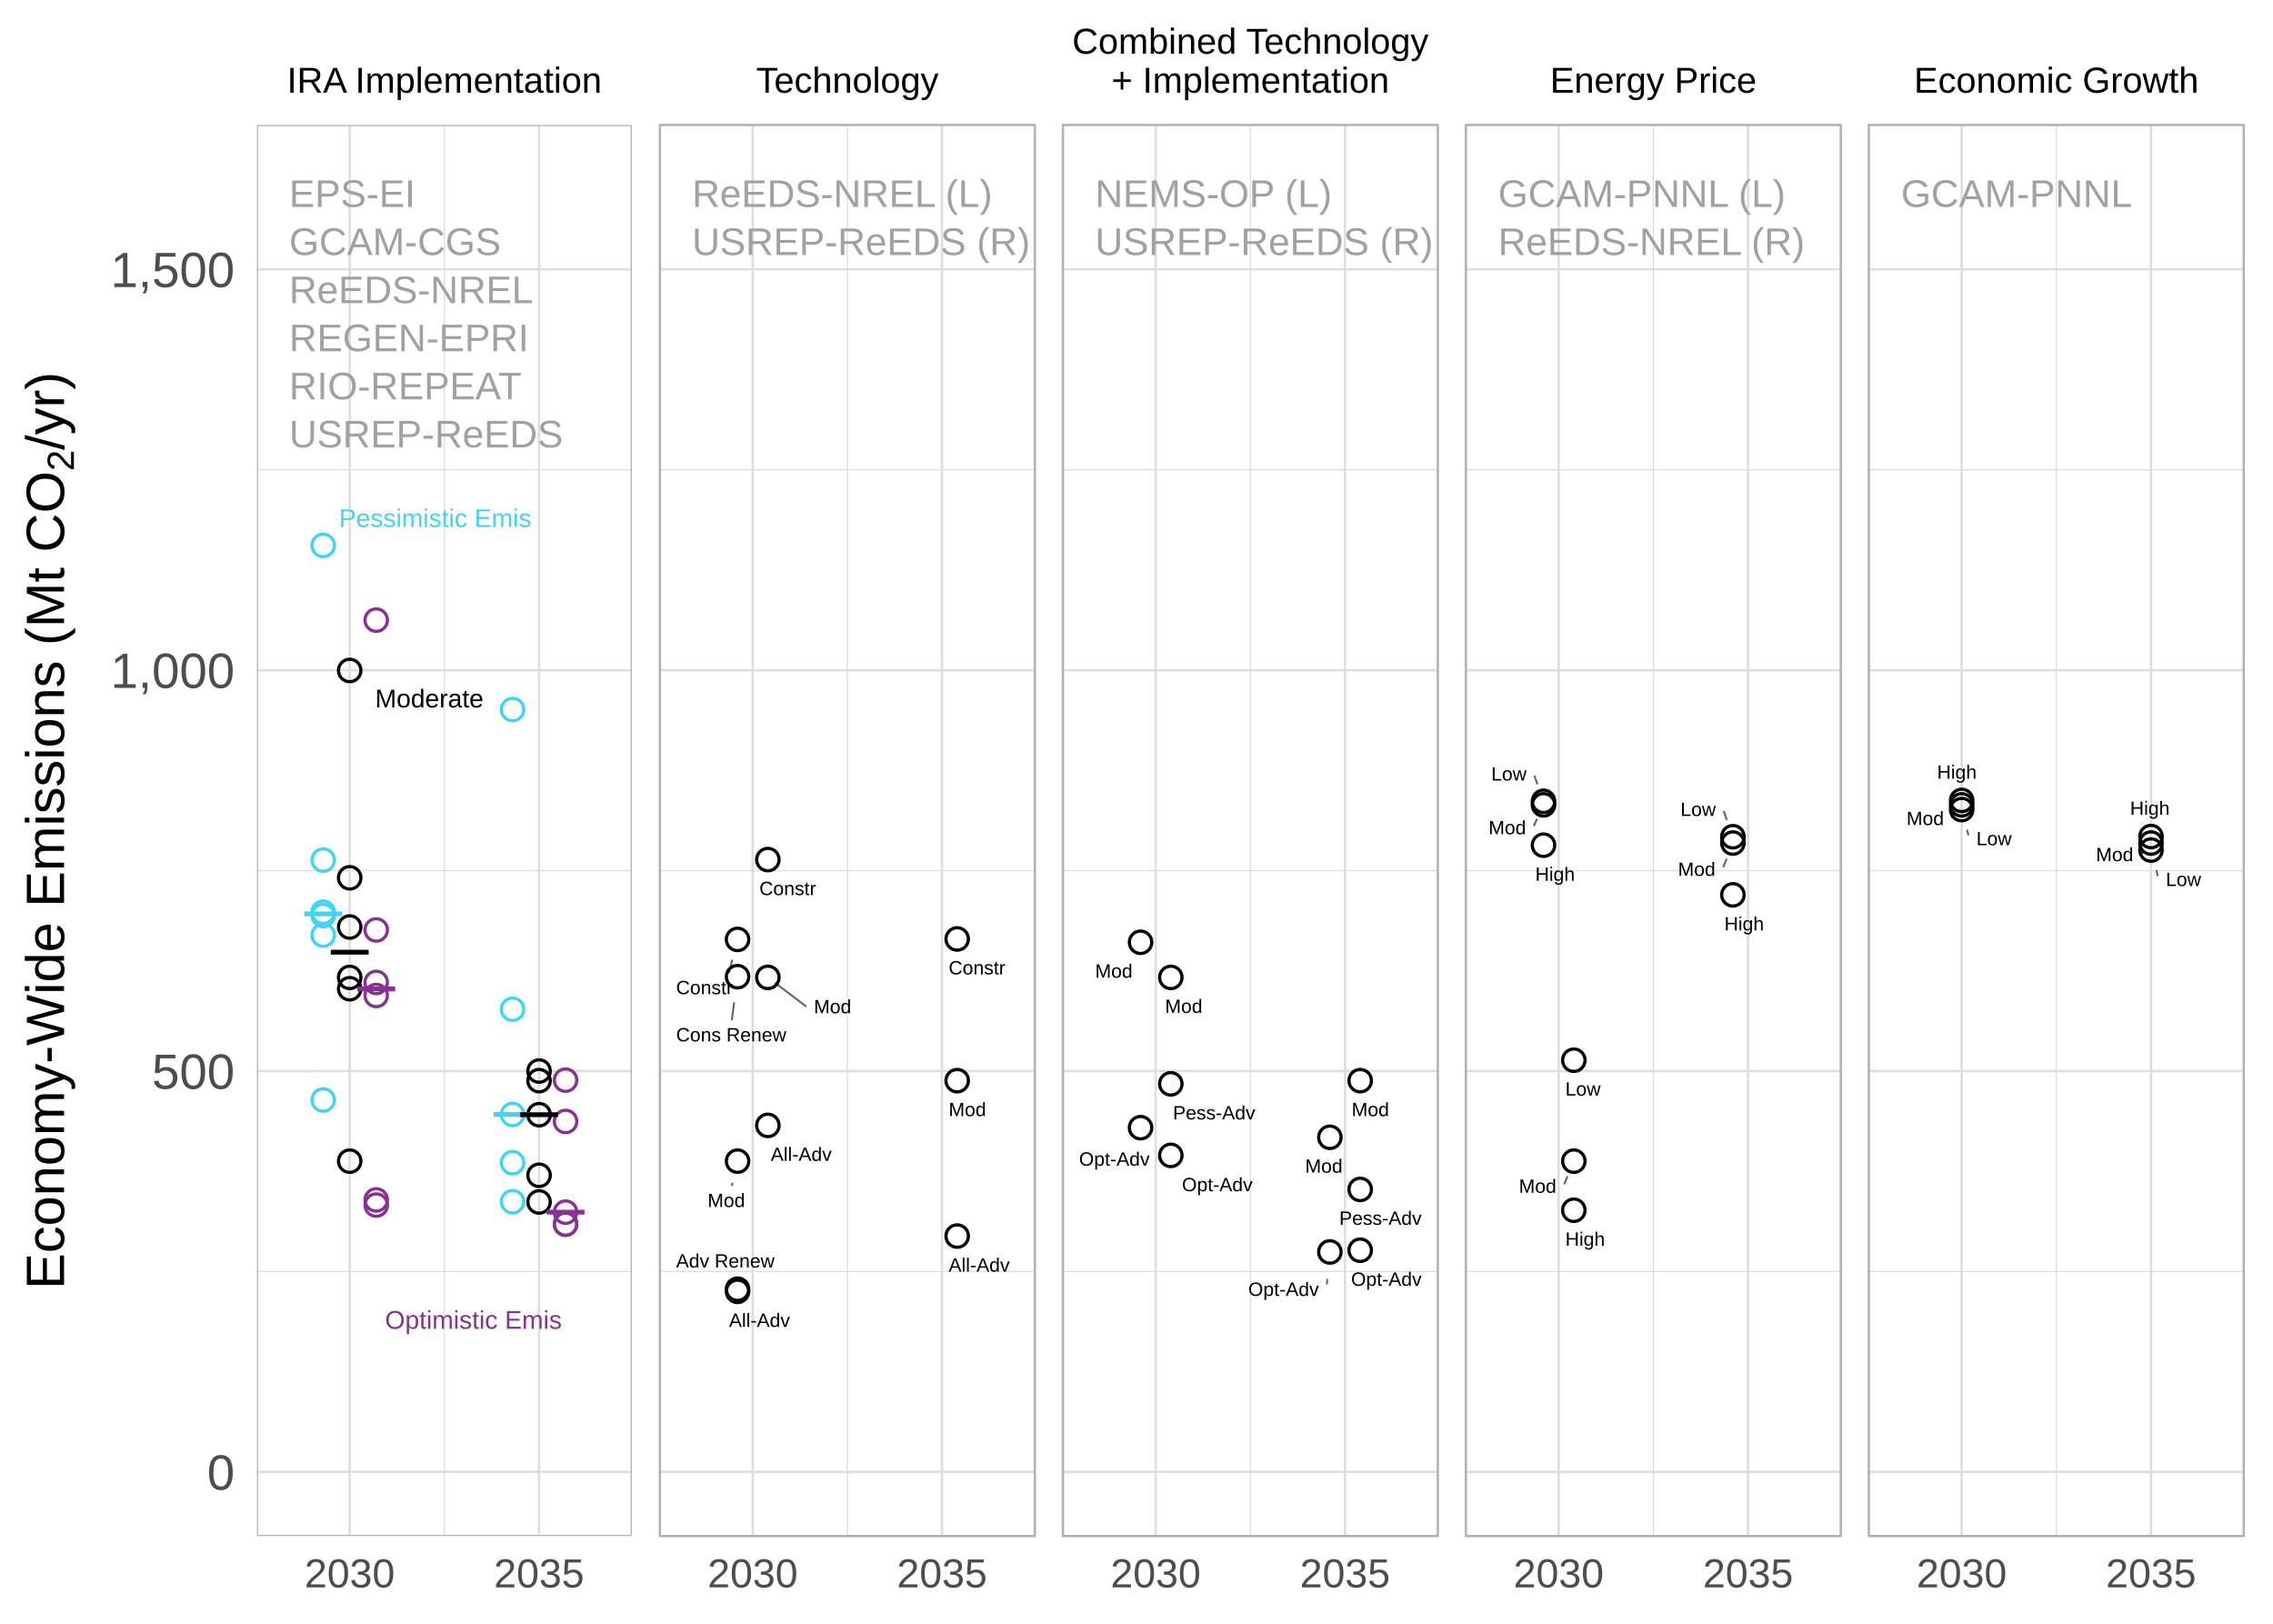
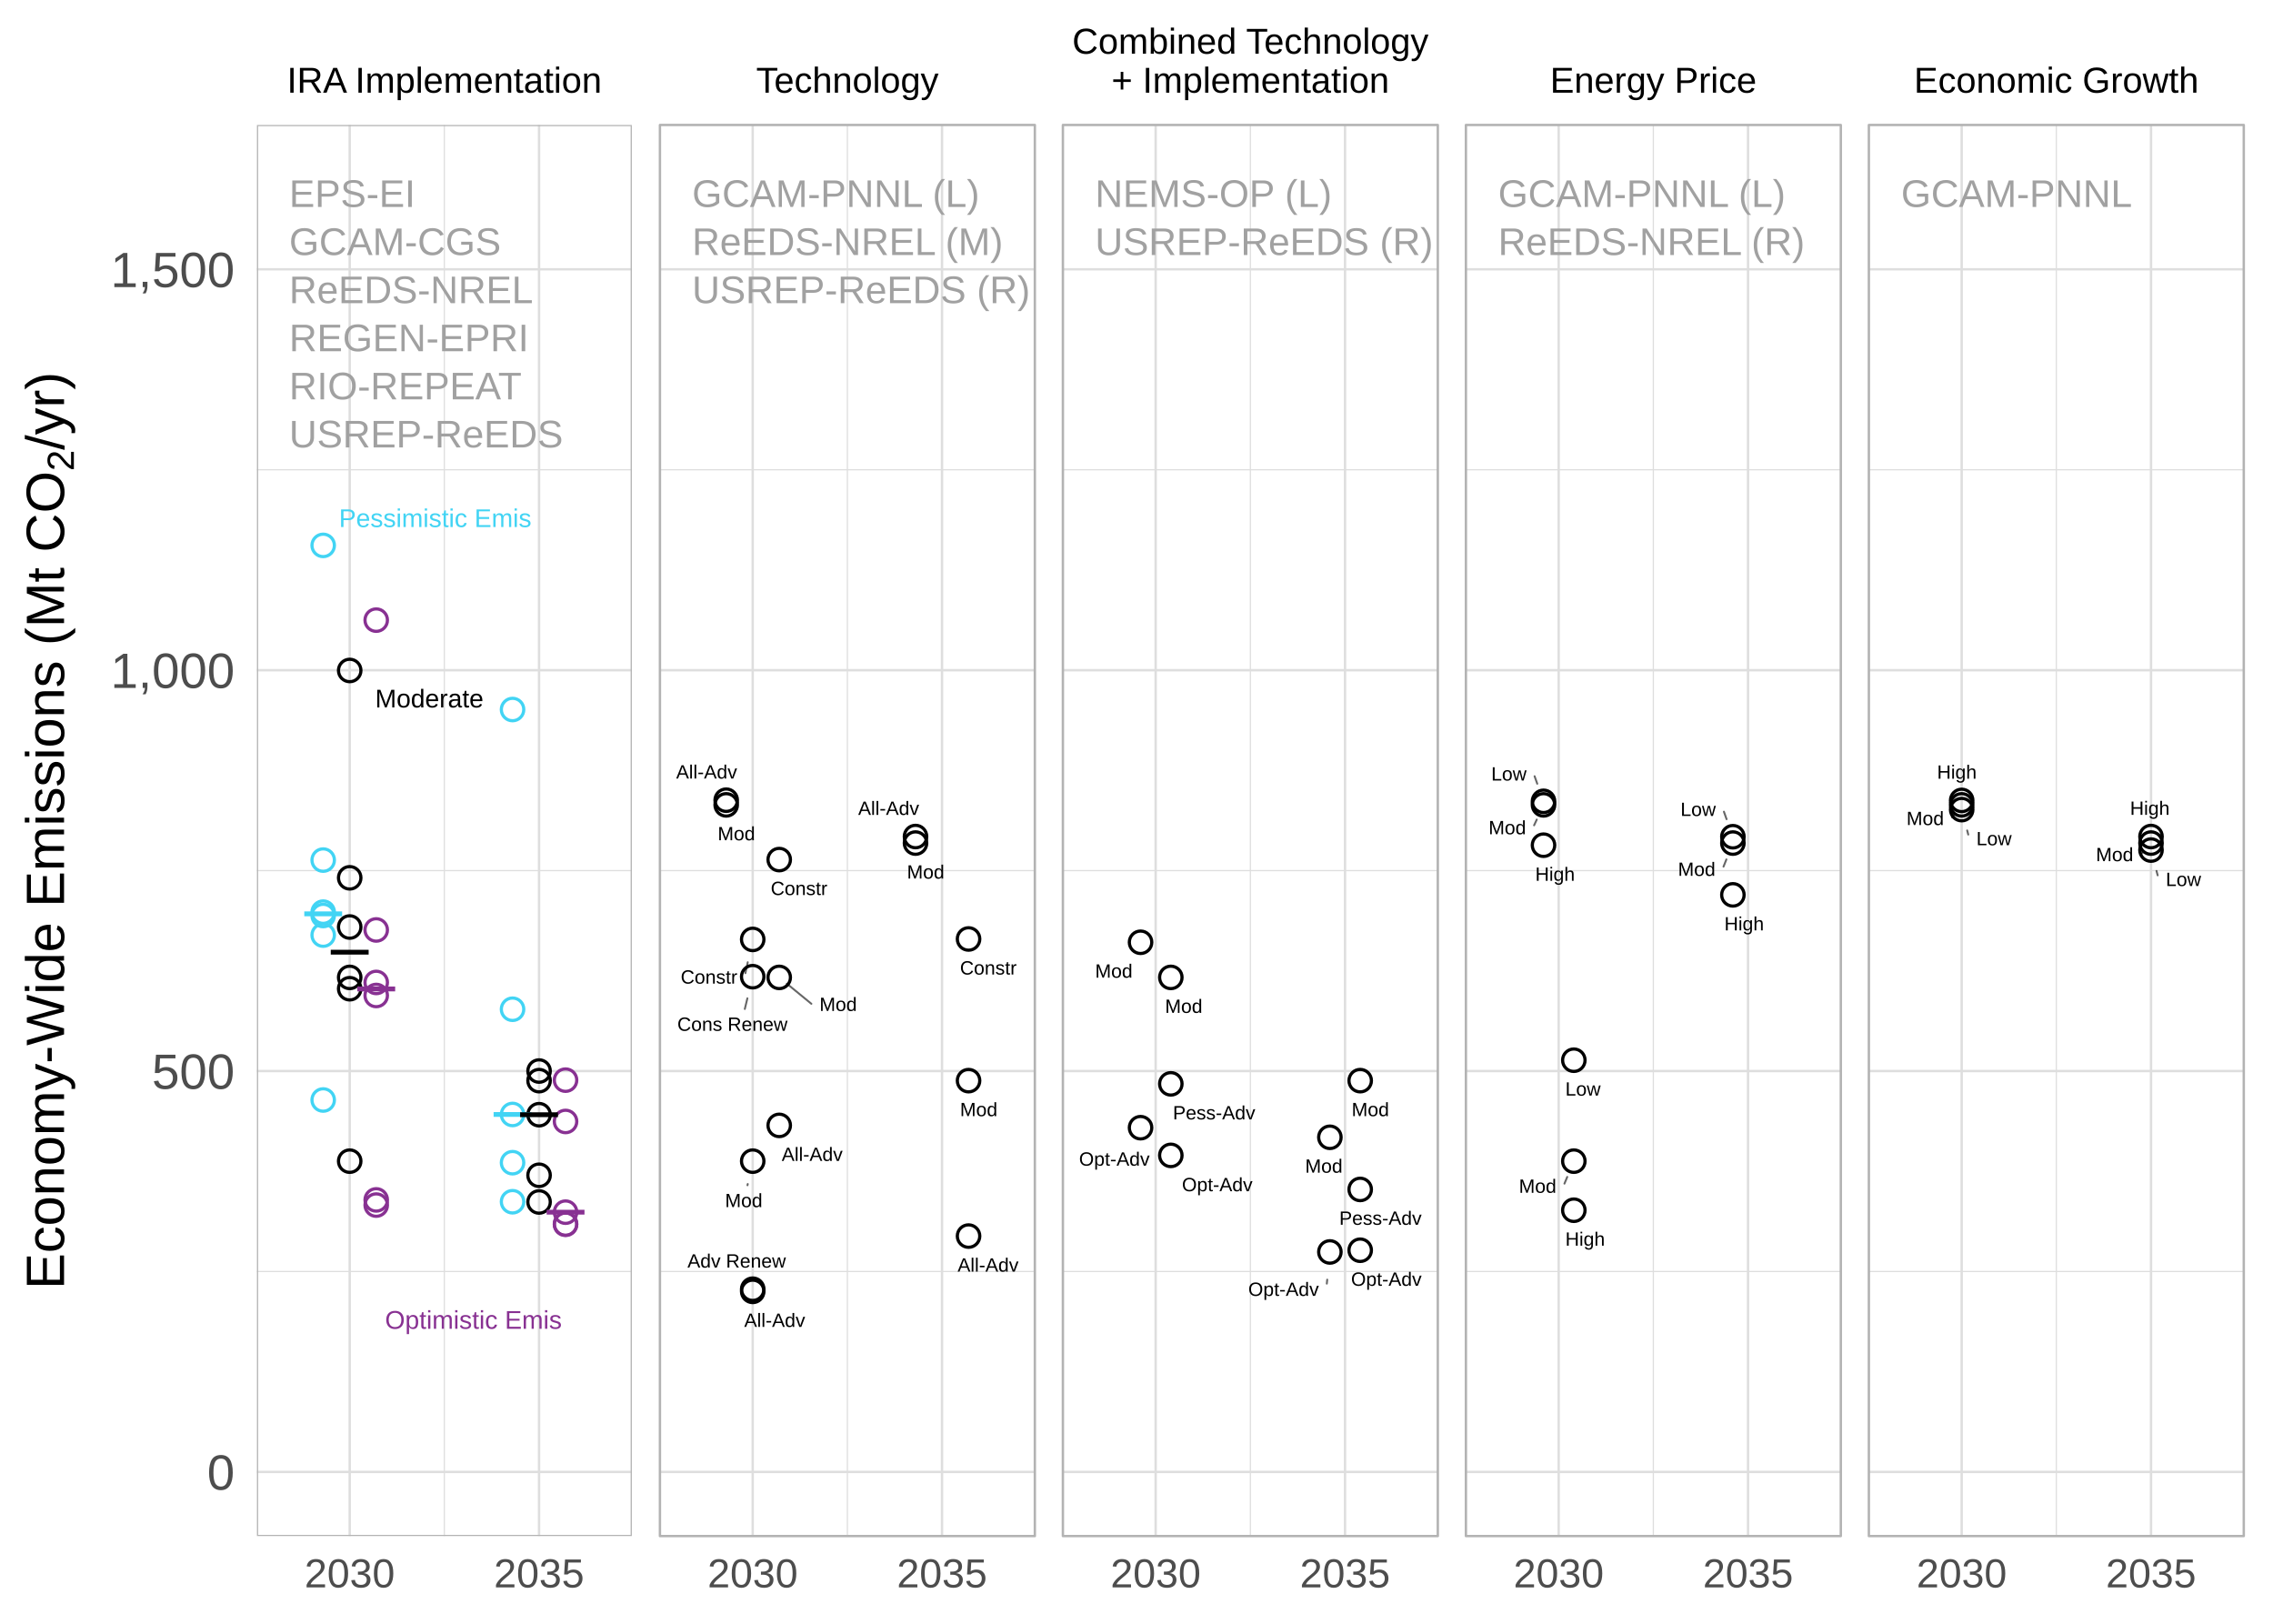
<svg xmlns="http://www.w3.org/2000/svg" class="svglite" width="504.00pt" height="360.00pt" viewBox="0 0 504.00 360.00">
  <defs>
    <style type="text/css">
    .svglite line, .svglite polyline, .svglite polygon, .svglite path, .svglite rect, .svglite circle {
      fill: none;
      stroke: #000000;
      stroke-linecap: round;
      stroke-linejoin: round;
      stroke-miterlimit: 10.00;
    }
    .svglite text {
      white-space: pre;
    }
  </style>
  </defs>
  <rect width="100%" height="100%" style="stroke: none; fill: #FFFFFF;" />
  <defs>
    <clipPath id="cpMC4wMHw1MDQuMDB8MC4wMHwzNjAuMDA=">
      <rect x="0.00" y="0.00" width="504.00" height="360.00" />
    </clipPath>
  </defs>
  <g clip-path="url(#cpMC4wMHw1MDQuMDB8MC4wMHwzNjAuMDA=)">
    <rect x="0" y="0.00" width="504.00" height="360.00" style="stroke-width: 1.07; stroke: #FFFFFF; fill: #FFFFFF;" />
  </g>
  <defs>
    <clipPath id="cpNS40OHwxNDEuMTB8NS40OHwzNTQuNTI=">
      <rect x="5.48" y="5.48" width="135.62" height="349.04" />
    </clipPath>
  </defs>
  <g clip-path="url(#cpNS40OHwxNDEuMTB8NS40OHwzNTQuNTI=)">
    <rect x="5.48" y="5.48" width="135.62" height="349.04" style="stroke-width: 1.07; stroke: #FFFFFF; fill: #FFFFFF;" />
  </g>
  <g clip-path="url(#cpMC4wMHw1MDQuMDB8MC4wMHwzNjAuMDA=)">
</g>
  <defs>
    <clipPath id="cpNTYuOTd8MTQwLjEwfDI3LjcxfDM0MC41Ng==">
      <rect x="56.97" y="27.71" width="83.13" height="312.85" />
    </clipPath>
  </defs>
  <g clip-path="url(#cpNTYuOTd8MTQwLjEwfDI3LjcxfDM0MC41Ng==)">
    <rect x="56.97" y="27.71" width="83.13" height="312.85" style="stroke-width: 1.07; stroke: none; fill: #FFFFFF;" />
    <polyline points="56.97,281.90 140.10,281.90 " style="stroke-width: 0.27; stroke: #DEDEDE; stroke-linecap: butt;" />
    <polyline points="56.97,193.02 140.10,193.02 " style="stroke-width: 0.27; stroke: #DEDEDE; stroke-linecap: butt;" />
    <polyline points="56.97,104.15 140.10,104.15 " style="stroke-width: 0.27; stroke: #DEDEDE; stroke-linecap: butt;" />
    <polyline points="98.53,340.56 98.53,27.71 " style="stroke-width: 0.27; stroke: #DEDEDE; stroke-linecap: butt;" />
    <polyline points="56.97,326.34 140.10,326.34 " style="stroke-width: 0.53; stroke: #DEDEDE; stroke-linecap: butt;" />
    <polyline points="56.97,237.46 140.10,237.46 " style="stroke-width: 0.53; stroke: #DEDEDE; stroke-linecap: butt;" />
    <polyline points="56.97,148.59 140.10,148.59 " style="stroke-width: 0.53; stroke: #DEDEDE; stroke-linecap: butt;" />
    <polyline points="56.97,59.71 140.10,59.71 " style="stroke-width: 0.53; stroke: #DEDEDE; stroke-linecap: butt;" />
    <polyline points="77.54,340.56 77.54,27.71 " style="stroke-width: 0.53; stroke: #DEDEDE; stroke-linecap: butt;" />
    <polyline points="119.53,340.56 119.53,27.71 " style="stroke-width: 0.53; stroke: #DEDEDE; stroke-linecap: butt;" />
    <circle cx="77.54" cy="219.21" r="2.49" style="stroke-width: 0.71;" />
    <circle cx="119.53" cy="266.49" r="2.49" style="stroke-width: 0.71;" />
    <circle cx="83.42" cy="266.03" r="2.49" style="stroke-width: 0.71; stroke: #883192;" />
    <circle cx="125.40" cy="271.43" r="2.49" style="stroke-width: 0.71; stroke: #883192;" />
    <circle cx="71.66" cy="207.32" r="2.49" style="stroke-width: 0.71; stroke: #42D4F4;" />
    <circle cx="113.65" cy="257.78" r="2.49" style="stroke-width: 0.71; stroke: #42D4F4;" />
    <circle cx="77.54" cy="205.53" r="2.49" style="stroke-width: 0.71;" />
    <circle cx="119.53" cy="247.14" r="2.49" style="stroke-width: 0.71;" />
    <circle cx="83.42" cy="220.71" r="2.49" style="stroke-width: 0.71; stroke: #883192;" />
    <circle cx="125.40" cy="248.64" r="2.49" style="stroke-width: 0.71; stroke: #883192;" />
    <circle cx="71.66" cy="190.69" r="2.49" style="stroke-width: 0.71; stroke: #42D4F4;" />
    <circle cx="113.65" cy="247.09" r="2.49" style="stroke-width: 0.71; stroke: #42D4F4;" />
    <circle cx="77.54" cy="148.65" r="2.49" style="stroke-width: 0.71;" />
    <circle cx="119.53" cy="237.46" r="2.49" style="stroke-width: 0.71;" />
    <circle cx="83.42" cy="137.49" r="2.49" style="stroke-width: 0.71; stroke: #883192;" />
    <circle cx="125.40" cy="271.38" r="2.49" style="stroke-width: 0.71; stroke: #883192;" />
    <circle cx="71.66" cy="120.92" r="2.49" style="stroke-width: 0.71; stroke: #42D4F4;" />
    <circle cx="113.65" cy="157.31" r="2.49" style="stroke-width: 0.71; stroke: #42D4F4;" />
    <circle cx="77.54" cy="194.62" r="2.49" style="stroke-width: 0.71;" />
    <circle cx="119.53" cy="260.57" r="2.49" style="stroke-width: 0.71;" />
    <circle cx="83.42" cy="206.18" r="2.49" style="stroke-width: 0.71; stroke: #883192;" />
    <circle cx="125.40" cy="268.75" r="2.49" style="stroke-width: 0.71; stroke: #883192;" />
    <circle cx="71.66" cy="202.98" r="2.49" style="stroke-width: 0.71; stroke: #42D4F4;" />
    <circle cx="113.65" cy="266.44" r="2.49" style="stroke-width: 0.71; stroke: #42D4F4;" />
    <circle cx="77.54" cy="257.44" r="2.49" style="stroke-width: 0.71;" />
    <circle cx="83.42" cy="267.18" r="2.49" style="stroke-width: 0.71; stroke: #883192;" />
    <circle cx="71.66" cy="243.88" r="2.49" style="stroke-width: 0.71; stroke: #42D4F4;" />
    <circle cx="77.54" cy="216.70" r="2.49" style="stroke-width: 0.71;" />
    <circle cx="119.53" cy="239.59" r="2.49" style="stroke-width: 0.71;" />
    <circle cx="83.42" cy="217.82" r="2.49" style="stroke-width: 0.71; stroke: #883192;" />
    <circle cx="125.40" cy="239.48" r="2.49" style="stroke-width: 0.71; stroke: #883192;" />
    <circle cx="71.66" cy="202.23" r="2.49" style="stroke-width: 0.71; stroke: #42D4F4;" />
    <circle cx="113.65" cy="223.76" r="2.49" style="stroke-width: 0.71; stroke: #42D4F4;" />
    <line x1="67.47" y1="202.61" x2="75.86" y2="202.61" style="stroke-width: 1.07; stroke: #42D4F4; stroke-linecap: butt;" />
    <line x1="73.34" y1="211.11" x2="81.74" y2="211.11" style="stroke-width: 1.07; stroke-linecap: butt;" />
    <line x1="79.22" y1="219.26" x2="87.62" y2="219.26" style="stroke-width: 1.07; stroke: #883192; stroke-linecap: butt;" />
    <line x1="109.45" y1="247.09" x2="117.85" y2="247.09" style="stroke-width: 1.07; stroke: #42D4F4; stroke-linecap: butt;" />
    <line x1="115.33" y1="247.14" x2="123.72" y2="247.14" style="stroke-width: 1.07; stroke-linecap: butt;" />
    <line x1="121.21" y1="268.75" x2="129.60" y2="268.75" style="stroke-width: 1.07; stroke: #883192; stroke-linecap: butt;" />
    <text x="83.18" y="156.84" style="font-size: 5.69px; font-family: &quot;Arial&quot;;" textLength="24.01px" lengthAdjust="spacingAndGlyphs">Moderate</text>
    <text x="75.16" y="116.85" style="font-size: 5.69px;fill: #42D4F4; font-family: &quot;Arial&quot;;" textLength="42.67px" lengthAdjust="spacingAndGlyphs">Pessimistic Emis</text>
    <text x="85.38" y="294.60" style="font-size: 5.69px;fill: #883192; font-family: &quot;Arial&quot;;" textLength="39.18px" lengthAdjust="spacingAndGlyphs">Optimistic Emis</text>
    <text x="64.11" y="45.88" style="font-size: 8.54px;fill: #A1A1A1; font-family: &quot;Arial&quot;;" textLength="27.96px" lengthAdjust="spacingAndGlyphs">EPS-EI</text>
    <text x="64.11" y="56.54" style="font-size: 8.54px;fill: #A1A1A1; font-family: &quot;Arial&quot;;" textLength="46.93px" lengthAdjust="spacingAndGlyphs">GCAM-CGS</text>
    <text x="64.11" y="67.21" style="font-size: 8.54px;fill: #A1A1A1; font-family: &quot;Arial&quot;;" textLength="54.05px" lengthAdjust="spacingAndGlyphs">ReEDS-NREL</text>
    <text x="64.11" y="77.87" style="font-size: 8.54px;fill: #A1A1A1; font-family: &quot;Arial&quot;;" textLength="53.09px" lengthAdjust="spacingAndGlyphs">REGEN-EPRI</text>
    <text x="64.11" y="88.54" style="font-size: 8.54px;fill: #A1A1A1; font-family: &quot;Arial&quot;;" textLength="51.51px" lengthAdjust="spacingAndGlyphs">RIO-REPEAT</text>
    <text x="64.11" y="99.20" style="font-size: 8.54px;fill: #A1A1A1; font-family: &quot;Arial&quot;;" textLength="60.68px" lengthAdjust="spacingAndGlyphs">USREP-ReEDS</text>
    <rect x="56.97" y="27.71" width="83.13" height="312.85" style="stroke-width: 0.53; stroke: #B3B3B3;" />
  </g>
  <g clip-path="url(#cpMC4wMHw1MDQuMDB8MC4wMHwzNjAuMDA=)">
    <text x="52.04" y="330.28" text-anchor="end" style="font-size: 11.00px;fill: #4D4D4D; font-family: &quot;Arial&quot;;" textLength="6.12px" lengthAdjust="spacingAndGlyphs">0</text>
    <text x="52.04" y="241.40" text-anchor="end" style="font-size: 11.00px;fill: #4D4D4D; font-family: &quot;Arial&quot;;" textLength="18.36px" lengthAdjust="spacingAndGlyphs">500</text>
    <text x="52.04" y="152.52" text-anchor="end" style="font-size: 11.00px;fill: #4D4D4D; font-family: &quot;Arial&quot;;" textLength="27.54px" lengthAdjust="spacingAndGlyphs">1,000</text>
    <text x="52.04" y="63.65" text-anchor="end" style="font-size: 11.00px;fill: #4D4D4D; font-family: &quot;Arial&quot;;" textLength="27.54px" lengthAdjust="spacingAndGlyphs">1,500</text>
    <text x="77.54" y="351.94" text-anchor="middle" style="font-size: 9.00px;fill: #4D4D4D; font-family: &quot;Arial&quot;;" textLength="20.02px" lengthAdjust="spacingAndGlyphs">2030</text>
    <text x="119.53" y="351.94" text-anchor="middle" style="font-size: 9.00px;fill: #4D4D4D; font-family: &quot;Arial&quot;;" textLength="20.02px" lengthAdjust="spacingAndGlyphs">2035</text>
    <text transform="translate(14.20,285.84) rotate(-90)" style="font-size: 12.00px; font-family: &quot;Arial&quot;;" textLength="172.07px" lengthAdjust="spacingAndGlyphs">Economy-Wide Emissions (Mt C</text>
    <text transform="translate(14.20,113.77) rotate(-90)" style="font-size: 12.00px; font-family: &quot;Arial&quot;;" textLength="9.34px" lengthAdjust="spacingAndGlyphs">O</text>
    <text transform="translate(16.38,104.43) rotate(-90)" style="font-size: 8.40px; font-family: &quot;Arial&quot;;" textLength="4.67px" lengthAdjust="spacingAndGlyphs">2</text>
    <text transform="translate(14.20,99.76) rotate(-90)" style="font-size: 12.00px; font-family: &quot;Arial&quot;;" textLength="17.33px" lengthAdjust="spacingAndGlyphs">/yr)</text>
    <text x="98.53" y="11.91" text-anchor="middle" style="font-size: 8.00px; font-family: &quot;Arial&quot;;" textLength="0.00px" lengthAdjust="spacingAndGlyphs" />
    <text x="98.53" y="20.55" text-anchor="middle" style="font-size: 8.00px; font-family: &quot;Arial&quot;;" textLength="69.82px" lengthAdjust="spacingAndGlyphs">IRA Implementation</text>
  </g>
  <defs>
    <clipPath id="cpMTQxLjEwfDIzMC40NXw1LjQ4fDM1NC41Mg==">
      <rect x="141.10" y="5.48" width="89.36" height="349.04" />
    </clipPath>
  </defs>
  <g clip-path="url(#cpMTQxLjEwfDIzMC40NXw1LjQ4fDM1NC41Mg==)">
    <rect x="141.10" y="5.48" width="89.36" height="349.04" style="stroke-width: 1.07; stroke: #FFFFFF; fill: #FFFFFF;" />
  </g>
  <g clip-path="url(#cpMC4wMHw1MDQuMDB8MC4wMHwzNjAuMDA=)">
    <rect x="146.33" y="27.71" width="83.13" height="312.85" style="stroke-width: 1.07; stroke: none; fill: #FFFFFF;" />
    <polyline points="146.33,281.90 229.46,281.90 " style="stroke-width: 0.27; stroke: #DEDEDE; stroke-linecap: butt;" />
    <polyline points="146.33,193.02 229.46,193.02 " style="stroke-width: 0.27; stroke: #DEDEDE; stroke-linecap: butt;" />
    <polyline points="146.33,104.15 229.46,104.15 " style="stroke-width: 0.27; stroke: #DEDEDE; stroke-linecap: butt;" />
    <polyline points="187.89,340.56 187.89,27.71 " style="stroke-width: 0.27; stroke: #DEDEDE; stroke-linecap: butt;" />
    <polyline points="146.33,326.34 229.46,326.34 " style="stroke-width: 0.53; stroke: #DEDEDE; stroke-linecap: butt;" />
    <polyline points="146.33,237.46 229.46,237.46 " style="stroke-width: 0.53; stroke: #DEDEDE; stroke-linecap: butt;" />
    <polyline points="146.33,148.59 229.46,148.59 " style="stroke-width: 0.53; stroke: #DEDEDE; stroke-linecap: butt;" />
    <polyline points="146.33,59.71 229.46,59.71 " style="stroke-width: 0.53; stroke: #DEDEDE; stroke-linecap: butt;" />
    <polyline points="166.90,340.56 166.90,27.71 " style="stroke-width: 0.53; stroke: #DEDEDE; stroke-linecap: butt;" />
    <polyline points="208.88,340.56 208.88,27.71 " style="stroke-width: 0.53; stroke: #DEDEDE; stroke-linecap: butt;" />
-     <circle cx="163.54" cy="285.83" r="2.49" style="stroke-width: 0.71;" />
-     <circle cx="163.54" cy="286.31" r="2.49" style="stroke-width: 0.71;" />
-     <circle cx="163.54" cy="216.54" r="2.49" style="stroke-width: 0.71;" />
-     <circle cx="163.54" cy="208.28" r="2.49" style="stroke-width: 0.71;" />
-     <circle cx="163.54" cy="257.44" r="2.49" style="stroke-width: 0.71;" />
-     <circle cx="170.26" cy="249.51" r="2.49" style="stroke-width: 0.71;" />
-     <circle cx="212.24" cy="274.05" r="2.49" style="stroke-width: 0.71;" />
-     <circle cx="170.26" cy="190.58" r="2.49" style="stroke-width: 0.71;" />
-     <circle cx="212.24" cy="208.18" r="2.49" style="stroke-width: 0.71;" />
-     <circle cx="170.26" cy="216.70" r="2.49" style="stroke-width: 0.71;" />
-     <circle cx="212.24" cy="239.59" r="2.49" style="stroke-width: 0.71;" />
-     <line x1="162.29" y1="226.02" x2="162.77" y2="222.39" style="stroke-width: 0.43; stroke: #000000; stroke-opacity: 0.60;" />
-     <line x1="161.67" y1="215.57" x2="162.33" y2="212.97" style="stroke-width: 0.43; stroke: #000000; stroke-opacity: 0.60;" />
-     <line x1="162.31" y1="262.76" x2="162.40" y2="262.37" style="stroke-width: 0.43; stroke: #000000; stroke-opacity: 0.60;" />
-     <line x1="178.66" y1="223.07" x2="171.96" y2="217.99" style="stroke-width: 0.43; stroke: #000000; stroke-opacity: 0.60;" />
-     <text x="149.91" y="281.02" style="font-size: 4.27px; font-family: &quot;Arial&quot;;" textLength="21.79px" lengthAdjust="spacingAndGlyphs">Adv Renew</text>
-     <text x="161.65" y="294.19" style="font-size: 4.27px; font-family: &quot;Arial&quot;;" textLength="13.51px" lengthAdjust="spacingAndGlyphs">All-Adv</text>
-     <text x="149.91" y="230.88" style="font-size: 4.27px; font-family: &quot;Arial&quot;;" textLength="24.40px" lengthAdjust="spacingAndGlyphs">Cons Renew</text>
-     <text x="149.91" y="220.42" style="font-size: 4.27px; font-family: &quot;Arial&quot;;" textLength="12.55px" lengthAdjust="spacingAndGlyphs">Constr</text>
-     <text x="156.90" y="267.61" style="font-size: 4.27px; font-family: &quot;Arial&quot;;" textLength="8.29px" lengthAdjust="spacingAndGlyphs">Mod</text>
-     <text x="170.90" y="257.38" style="font-size: 4.27px; font-family: &quot;Arial&quot;;" textLength="13.51px" lengthAdjust="spacingAndGlyphs">All-Adv</text>
-     <text x="210.35" y="281.93" style="font-size: 4.27px; font-family: &quot;Arial&quot;;" textLength="13.51px" lengthAdjust="spacingAndGlyphs">All-Adv</text>
-     <text x="168.37" y="198.45" style="font-size: 4.27px; font-family: &quot;Arial&quot;;" textLength="12.55px" lengthAdjust="spacingAndGlyphs">Constr</text>
-     <text x="210.35" y="216.03" style="font-size: 4.27px; font-family: &quot;Arial&quot;;" textLength="12.55px" lengthAdjust="spacingAndGlyphs">Constr</text>
-     <text x="180.46" y="224.65" style="font-size: 4.27px; font-family: &quot;Arial&quot;;" textLength="8.29px" lengthAdjust="spacingAndGlyphs">Mod</text>
-     <text x="210.36" y="247.45" style="font-size: 4.27px; font-family: &quot;Arial&quot;;" textLength="8.29px" lengthAdjust="spacingAndGlyphs">Mod</text>
-     <text x="153.46" y="45.88" style="font-size: 8.54px;fill: #A1A1A1; font-family: &quot;Arial&quot;;" textLength="66.54px" lengthAdjust="spacingAndGlyphs">ReEDS-NREL (L)</text>
-     <text x="153.46" y="56.54" style="font-size: 8.54px;fill: #A1A1A1; font-family: &quot;Arial&quot;;" textLength="74.90px" lengthAdjust="spacingAndGlyphs">USREP-ReEDS (R)</text>
+     <circle cx="161.02" cy="177.41" r="2.49" style="stroke-width: 0.71;" />
+     <circle cx="203.00" cy="185.47" r="2.49" style="stroke-width: 0.71;" />
+     <circle cx="161.02" cy="178.45" r="2.49" style="stroke-width: 0.71;" />
+     <circle cx="203.00" cy="186.92" r="2.49" style="stroke-width: 0.71;" />
+     <circle cx="166.90" cy="285.83" r="2.49" style="stroke-width: 0.71;" />
+     <circle cx="166.90" cy="286.31" r="2.49" style="stroke-width: 0.71;" />
+     <circle cx="166.90" cy="216.54" r="2.49" style="stroke-width: 0.71;" />
+     <circle cx="166.90" cy="208.28" r="2.49" style="stroke-width: 0.71;" />
+     <circle cx="166.90" cy="257.44" r="2.49" style="stroke-width: 0.71;" />
+     <circle cx="172.78" cy="249.51" r="2.49" style="stroke-width: 0.71;" />
+     <circle cx="214.76" cy="274.05" r="2.49" style="stroke-width: 0.71;" />
+     <circle cx="172.78" cy="190.58" r="2.49" style="stroke-width: 0.71;" />
+     <circle cx="214.76" cy="208.18" r="2.49" style="stroke-width: 0.71;" />
+     <circle cx="172.78" cy="216.70" r="2.49" style="stroke-width: 0.71;" />
+     <circle cx="214.76" cy="239.59" r="2.49" style="stroke-width: 0.71;" />
+     <line x1="165.15" y1="223.70" x2="165.72" y2="221.34" style="stroke-width: 0.43; stroke: #000000; stroke-opacity: 0.60;" />
+     <line x1="165.28" y1="215.76" x2="165.80" y2="213.34" style="stroke-width: 0.43; stroke: #000000; stroke-opacity: 0.60;" />
+     <line x1="165.74" y1="262.78" x2="165.80" y2="262.51" style="stroke-width: 0.43; stroke: #000000; stroke-opacity: 0.60;" />
+     <line x1="179.91" y1="222.55" x2="174.47" y2="218.09" style="stroke-width: 0.43; stroke: #000000; stroke-opacity: 0.60;" />
+     <text x="149.92" y="172.61" style="font-size: 4.27px; font-family: &quot;Arial&quot;;" textLength="13.51px" lengthAdjust="spacingAndGlyphs">All-Adv</text>
+     <text x="190.28" y="180.67" style="font-size: 4.27px; font-family: &quot;Arial&quot;;" textLength="13.51px" lengthAdjust="spacingAndGlyphs">All-Adv</text>
+     <text x="159.14" y="186.30" style="font-size: 4.27px; font-family: &quot;Arial&quot;;" textLength="8.29px" lengthAdjust="spacingAndGlyphs">Mod</text>
+     <text x="201.11" y="194.79" style="font-size: 4.27px; font-family: &quot;Arial&quot;;" textLength="8.29px" lengthAdjust="spacingAndGlyphs">Mod</text>
+     <text x="152.43" y="281.03" style="font-size: 4.27px; font-family: &quot;Arial&quot;;" textLength="21.79px" lengthAdjust="spacingAndGlyphs">Adv Renew</text>
+     <text x="165.01" y="294.19" style="font-size: 4.27px; font-family: &quot;Arial&quot;;" textLength="13.51px" lengthAdjust="spacingAndGlyphs">All-Adv</text>
+     <text x="150.18" y="228.55" style="font-size: 4.27px; font-family: &quot;Arial&quot;;" textLength="24.40px" lengthAdjust="spacingAndGlyphs">Cons Renew</text>
+     <text x="150.93" y="218.08" style="font-size: 4.27px; font-family: &quot;Arial&quot;;" textLength="12.55px" lengthAdjust="spacingAndGlyphs">Constr</text>
+     <text x="160.77" y="267.63" style="font-size: 4.27px; font-family: &quot;Arial&quot;;" textLength="8.29px" lengthAdjust="spacingAndGlyphs">Mod</text>
+     <text x="173.33" y="257.39" style="font-size: 4.27px; font-family: &quot;Arial&quot;;" textLength="13.51px" lengthAdjust="spacingAndGlyphs">All-Adv</text>
+     <text x="212.33" y="281.93" style="font-size: 4.27px; font-family: &quot;Arial&quot;;" textLength="13.51px" lengthAdjust="spacingAndGlyphs">All-Adv</text>
+     <text x="170.89" y="198.44" style="font-size: 4.27px; font-family: &quot;Arial&quot;;" textLength="12.55px" lengthAdjust="spacingAndGlyphs">Constr</text>
+     <text x="212.86" y="216.06" style="font-size: 4.27px; font-family: &quot;Arial&quot;;" textLength="12.55px" lengthAdjust="spacingAndGlyphs">Constr</text>
+     <text x="181.71" y="224.14" style="font-size: 4.27px; font-family: &quot;Arial&quot;;" textLength="8.29px" lengthAdjust="spacingAndGlyphs">Mod</text>
+     <text x="212.87" y="247.46" style="font-size: 4.27px; font-family: &quot;Arial&quot;;" textLength="8.29px" lengthAdjust="spacingAndGlyphs">Mod</text>
+     <text x="153.46" y="45.88" style="font-size: 8.54px;fill: #A1A1A1; font-family: &quot;Arial&quot;;" textLength="63.68px" lengthAdjust="spacingAndGlyphs">GCAM-PNNL (L)</text>
+     <text x="153.46" y="56.54" style="font-size: 8.54px;fill: #A1A1A1; font-family: &quot;Arial&quot;;" textLength="68.90px" lengthAdjust="spacingAndGlyphs">ReEDS-NREL (M)</text>
+     <text x="153.46" y="67.21" style="font-size: 8.54px;fill: #A1A1A1; font-family: &quot;Arial&quot;;" textLength="74.90px" lengthAdjust="spacingAndGlyphs">USREP-ReEDS (R)</text>
    <rect x="146.33" y="27.71" width="83.13" height="312.85" style="stroke-width: 0.53; stroke: #B3B3B3;" />
    <text x="166.90" y="351.94" text-anchor="middle" style="font-size: 9.00px;fill: #4D4D4D; font-family: &quot;Arial&quot;;" textLength="20.02px" lengthAdjust="spacingAndGlyphs">2030</text>
    <text x="208.88" y="351.94" text-anchor="middle" style="font-size: 9.00px;fill: #4D4D4D; font-family: &quot;Arial&quot;;" textLength="20.02px" lengthAdjust="spacingAndGlyphs">2035</text>
    <text x="187.89" y="11.91" text-anchor="middle" style="font-size: 8.00px; font-family: &quot;Arial&quot;;" textLength="0.00px" lengthAdjust="spacingAndGlyphs" />
    <text x="187.89" y="20.55" text-anchor="middle" style="font-size: 8.00px; font-family: &quot;Arial&quot;;" textLength="40.49px" lengthAdjust="spacingAndGlyphs">Technology</text>
  </g>
  <defs>
    <clipPath id="cpMjMwLjQ1fDMxOS44MXw1LjQ4fDM1NC41Mg==">
      <rect x="230.45" y="5.48" width="89.36" height="349.04" />
    </clipPath>
  </defs>
  <g clip-path="url(#cpMjMwLjQ1fDMxOS44MXw1LjQ4fDM1NC41Mg==)">
    <rect x="230.45" y="5.48" width="89.36" height="349.04" style="stroke-width: 1.07; stroke: #FFFFFF; fill: #FFFFFF;" />
  </g>
  <g clip-path="url(#cpMC4wMHw1MDQuMDB8MC4wMHwzNjAuMDA=)">
    <rect x="235.68" y="27.71" width="83.13" height="312.85" style="stroke-width: 1.07; stroke: none; fill: #FFFFFF;" />
    <polyline points="235.68,281.90 318.81,281.90 " style="stroke-width: 0.27; stroke: #DEDEDE; stroke-linecap: butt;" />
    <polyline points="235.68,193.02 318.81,193.02 " style="stroke-width: 0.27; stroke: #DEDEDE; stroke-linecap: butt;" />
    <polyline points="235.68,104.15 318.81,104.15 " style="stroke-width: 0.27; stroke: #DEDEDE; stroke-linecap: butt;" />
    <polyline points="277.25,340.56 277.25,27.71 " style="stroke-width: 0.27; stroke: #DEDEDE; stroke-linecap: butt;" />
    <polyline points="235.68,326.34 318.81,326.34 " style="stroke-width: 0.53; stroke: #DEDEDE; stroke-linecap: butt;" />
    <polyline points="235.68,237.46 318.81,237.46 " style="stroke-width: 0.53; stroke: #DEDEDE; stroke-linecap: butt;" />
    <polyline points="235.68,148.59 318.81,148.59 " style="stroke-width: 0.53; stroke: #DEDEDE; stroke-linecap: butt;" />
    <polyline points="235.68,59.71 318.81,59.71 " style="stroke-width: 0.53; stroke: #DEDEDE; stroke-linecap: butt;" />
    <polyline points="256.25,340.56 256.25,27.71 " style="stroke-width: 0.53; stroke: #DEDEDE; stroke-linecap: butt;" />
    <polyline points="298.24,340.56 298.24,27.71 " style="stroke-width: 0.53; stroke: #DEDEDE; stroke-linecap: butt;" />
    <circle cx="252.90" cy="208.91" r="2.49" style="stroke-width: 0.71;" />
    <circle cx="294.88" cy="252.15" r="2.49" style="stroke-width: 0.71;" />
    <circle cx="252.90" cy="250.02" r="2.49" style="stroke-width: 0.71;" />
    <circle cx="294.88" cy="277.57" r="2.49" style="stroke-width: 0.71;" />
    <circle cx="259.61" cy="216.70" r="2.49" style="stroke-width: 0.71;" />
    <circle cx="301.60" cy="239.59" r="2.49" style="stroke-width: 0.71;" />
    <circle cx="259.61" cy="256.16" r="2.49" style="stroke-width: 0.71;" />
    <circle cx="301.60" cy="277.19" r="2.49" style="stroke-width: 0.71;" />
    <circle cx="259.61" cy="240.30" r="2.49" style="stroke-width: 0.71;" />
    <circle cx="301.60" cy="263.71" r="2.49" style="stroke-width: 0.71;" />
    <line x1="294.20" y1="284.59" x2="294.29" y2="283.71" style="stroke-width: 0.43; stroke: #000000; stroke-opacity: 0.60;" />
    <text x="242.83" y="216.76" style="font-size: 4.27px; font-family: &quot;Arial&quot;;" textLength="8.29px" lengthAdjust="spacingAndGlyphs">Mod</text>
    <text x="289.40" y="260.00" style="font-size: 4.27px; font-family: &quot;Arial&quot;;" textLength="8.29px" lengthAdjust="spacingAndGlyphs">Mod</text>
    <text x="239.26" y="258.44" style="font-size: 4.27px; font-family: &quot;Arial&quot;;" textLength="15.62px" lengthAdjust="spacingAndGlyphs">Opt-Adv</text>
    <text x="276.78" y="287.31" style="font-size: 4.27px; font-family: &quot;Arial&quot;;" textLength="15.62px" lengthAdjust="spacingAndGlyphs">Opt-Adv</text>
    <text x="258.33" y="224.56" style="font-size: 4.27px; font-family: &quot;Arial&quot;;" textLength="8.29px" lengthAdjust="spacingAndGlyphs">Mod</text>
    <text x="299.71" y="247.46" style="font-size: 4.27px; font-family: &quot;Arial&quot;;" textLength="8.29px" lengthAdjust="spacingAndGlyphs">Mod</text>
    <text x="262.08" y="264.11" style="font-size: 4.27px; font-family: &quot;Arial&quot;;" textLength="15.62px" lengthAdjust="spacingAndGlyphs">Opt-Adv</text>
    <text x="299.57" y="285.07" style="font-size: 4.27px; font-family: &quot;Arial&quot;;" textLength="15.62px" lengthAdjust="spacingAndGlyphs">Opt-Adv</text>
    <text x="260.07" y="248.18" style="font-size: 4.27px; font-family: &quot;Arial&quot;;" textLength="18.24px" lengthAdjust="spacingAndGlyphs">Pess-Adv</text>
    <text x="296.96" y="271.55" style="font-size: 4.27px; font-family: &quot;Arial&quot;;" textLength="18.24px" lengthAdjust="spacingAndGlyphs">Pess-Adv</text>
    <text x="242.82" y="45.88" style="font-size: 8.54px;fill: #A1A1A1; font-family: &quot;Arial&quot;;" textLength="52.47px" lengthAdjust="spacingAndGlyphs">NEMS-OP (L)</text>
    <text x="242.82" y="56.54" style="font-size: 8.54px;fill: #A1A1A1; font-family: &quot;Arial&quot;;" textLength="74.90px" lengthAdjust="spacingAndGlyphs">USREP-ReEDS (R)</text>
    <rect x="235.68" y="27.71" width="83.13" height="312.85" style="stroke-width: 0.53; stroke: #B3B3B3;" />
    <text x="256.25" y="351.94" text-anchor="middle" style="font-size: 9.00px;fill: #4D4D4D; font-family: &quot;Arial&quot;;" textLength="20.02px" lengthAdjust="spacingAndGlyphs">2030</text>
    <text x="298.24" y="351.94" text-anchor="middle" style="font-size: 9.00px;fill: #4D4D4D; font-family: &quot;Arial&quot;;" textLength="20.02px" lengthAdjust="spacingAndGlyphs">2035</text>
    <text x="277.25" y="11.91" text-anchor="middle" style="font-size: 8.00px; font-family: &quot;Arial&quot;;" textLength="79.03px" lengthAdjust="spacingAndGlyphs">Combined Technology</text>
    <text x="277.25" y="20.55" text-anchor="middle" style="font-size: 8.00px; font-family: &quot;Arial&quot;;" textLength="63.82px" lengthAdjust="spacingAndGlyphs"> + Implementation</text>
  </g>
  <defs>
    <clipPath id="cpMzE5LjgxfDQwOS4xNnw1LjQ4fDM1NC41Mg==">
      <rect x="319.81" y="5.48" width="89.36" height="349.04" />
    </clipPath>
  </defs>
  <g clip-path="url(#cpMzE5LjgxfDQwOS4xNnw1LjQ4fDM1NC41Mg==)">
    <rect x="319.81" y="5.48" width="89.36" height="349.04" style="stroke-width: 1.07; stroke: #FFFFFF; fill: #FFFFFF;" />
  </g>
  <g clip-path="url(#cpMC4wMHw1MDQuMDB8MC4wMHwzNjAuMDA=)">
    <rect x="325.04" y="27.71" width="83.13" height="312.85" style="stroke-width: 1.07; stroke: none; fill: #FFFFFF;" />
    <polyline points="325.04,281.90 408.17,281.90 " style="stroke-width: 0.27; stroke: #DEDEDE; stroke-linecap: butt;" />
    <polyline points="325.04,193.02 408.17,193.02 " style="stroke-width: 0.27; stroke: #DEDEDE; stroke-linecap: butt;" />
    <polyline points="325.04,104.15 408.17,104.15 " style="stroke-width: 0.27; stroke: #DEDEDE; stroke-linecap: butt;" />
    <polyline points="366.60,340.56 366.60,27.71 " style="stroke-width: 0.27; stroke: #DEDEDE; stroke-linecap: butt;" />
    <polyline points="325.04,326.34 408.17,326.34 " style="stroke-width: 0.53; stroke: #DEDEDE; stroke-linecap: butt;" />
    <polyline points="325.04,237.46 408.17,237.46 " style="stroke-width: 0.53; stroke: #DEDEDE; stroke-linecap: butt;" />
    <polyline points="325.04,148.59 408.17,148.59 " style="stroke-width: 0.53; stroke: #DEDEDE; stroke-linecap: butt;" />
    <polyline points="325.04,59.71 408.17,59.71 " style="stroke-width: 0.53; stroke: #DEDEDE; stroke-linecap: butt;" />
    <polyline points="345.61,340.56 345.61,27.71 " style="stroke-width: 0.53; stroke: #DEDEDE; stroke-linecap: butt;" />
    <polyline points="387.60,340.56 387.60,27.71 " style="stroke-width: 0.53; stroke: #DEDEDE; stroke-linecap: butt;" />
    <circle cx="342.25" cy="187.39" r="2.49" style="stroke-width: 0.71;" />
    <circle cx="384.24" cy="198.40" r="2.49" style="stroke-width: 0.71;" />
    <circle cx="342.25" cy="178.45" r="2.49" style="stroke-width: 0.71;" />
    <circle cx="384.24" cy="186.92" r="2.49" style="stroke-width: 0.71;" />
    <circle cx="342.25" cy="177.66" r="2.49" style="stroke-width: 0.71;" />
    <circle cx="384.24" cy="185.51" r="2.49" style="stroke-width: 0.71;" />
    <circle cx="348.97" cy="257.44" r="2.49" style="stroke-width: 0.71;" />
    <circle cx="348.97" cy="268.32" r="2.49" style="stroke-width: 0.71;" />
    <circle cx="348.97" cy="235.06" r="2.49" style="stroke-width: 0.71;" />
    <line x1="340.16" y1="182.98" x2="340.75" y2="181.71" style="stroke-width: 0.43; stroke: #000000; stroke-opacity: 0.60;" />
    <line x1="382.16" y1="192.14" x2="382.80" y2="190.54" style="stroke-width: 0.43; stroke: #000000; stroke-opacity: 0.60;" />
    <line x1="340.27" y1="172.10" x2="340.86" y2="173.76" style="stroke-width: 0.43; stroke: #000000; stroke-opacity: 0.60;" />
    <line x1="382.25" y1="179.96" x2="382.84" y2="181.62" style="stroke-width: 0.43; stroke: #000000; stroke-opacity: 0.60;" />
    <line x1="346.89" y1="262.42" x2="347.51" y2="260.94" style="stroke-width: 0.43; stroke: #000000; stroke-opacity: 0.60;" />
    <text x="340.42" y="195.28" style="font-size: 4.27px; font-family: &quot;Arial&quot;;" textLength="8.77px" lengthAdjust="spacingAndGlyphs">High</text>
    <text x="382.35" y="206.28" style="font-size: 4.27px; font-family: &quot;Arial&quot;;" textLength="8.77px" lengthAdjust="spacingAndGlyphs">High</text>
    <text x="330.08" y="184.96" style="font-size: 4.27px; font-family: &quot;Arial&quot;;" textLength="8.29px" lengthAdjust="spacingAndGlyphs">Mod</text>
    <text x="372.07" y="194.19" style="font-size: 4.27px; font-family: &quot;Arial&quot;;" textLength="8.29px" lengthAdjust="spacingAndGlyphs">Mod</text>
    <text x="330.66" y="173.05" style="font-size: 4.27px; font-family: &quot;Arial&quot;;" textLength="7.82px" lengthAdjust="spacingAndGlyphs">Low</text>
    <text x="372.63" y="180.91" style="font-size: 4.27px; font-family: &quot;Arial&quot;;" textLength="7.82px" lengthAdjust="spacingAndGlyphs">Low</text>
    <text x="336.80" y="264.45" style="font-size: 4.27px; font-family: &quot;Arial&quot;;" textLength="8.29px" lengthAdjust="spacingAndGlyphs">Mod</text>
    <text x="347.09" y="276.18" style="font-size: 4.27px; font-family: &quot;Arial&quot;;" textLength="8.77px" lengthAdjust="spacingAndGlyphs">High</text>
    <text x="347.09" y="242.91" style="font-size: 4.27px; font-family: &quot;Arial&quot;;" textLength="7.82px" lengthAdjust="spacingAndGlyphs">Low</text>
    <text x="332.18" y="45.88" style="font-size: 8.54px;fill: #A1A1A1; font-family: &quot;Arial&quot;;" textLength="63.68px" lengthAdjust="spacingAndGlyphs">GCAM-PNNL (L)</text>
    <text x="332.18" y="56.54" style="font-size: 8.54px;fill: #A1A1A1; font-family: &quot;Arial&quot;;" textLength="67.95px" lengthAdjust="spacingAndGlyphs">ReEDS-NREL (R)</text>
    <rect x="325.04" y="27.71" width="83.13" height="312.85" style="stroke-width: 0.53; stroke: #B3B3B3;" />
    <text x="345.61" y="351.94" text-anchor="middle" style="font-size: 9.00px;fill: #4D4D4D; font-family: &quot;Arial&quot;;" textLength="20.02px" lengthAdjust="spacingAndGlyphs">2030</text>
    <text x="387.60" y="351.94" text-anchor="middle" style="font-size: 9.00px;fill: #4D4D4D; font-family: &quot;Arial&quot;;" textLength="20.02px" lengthAdjust="spacingAndGlyphs">2035</text>
    <text x="366.60" y="11.91" text-anchor="middle" style="font-size: 8.00px; font-family: &quot;Arial&quot;;" textLength="0.00px" lengthAdjust="spacingAndGlyphs" />
    <text x="366.60" y="20.55" text-anchor="middle" style="font-size: 8.00px; font-family: &quot;Arial&quot;;" textLength="45.81px" lengthAdjust="spacingAndGlyphs">Energy Price</text>
  </g>
  <defs>
    <clipPath id="cpNDA5LjE2fDQ5OC41Mnw1LjQ4fDM1NC41Mg==">
      <rect x="409.16" y="5.48" width="89.36" height="349.04" />
    </clipPath>
  </defs>
  <g clip-path="url(#cpNDA5LjE2fDQ5OC41Mnw1LjQ4fDM1NC41Mg==)">
    <rect x="409.16" y="5.48" width="89.36" height="349.04" style="stroke-width: 1.07; stroke: #FFFFFF; fill: #FFFFFF;" />
  </g>
  <g clip-path="url(#cpMC4wMHw1MDQuMDB8MC4wMHwzNjAuMDA=)">
    <rect x="414.39" y="27.71" width="83.13" height="312.85" style="stroke-width: 1.07; stroke: none; fill: #FFFFFF;" />
    <polyline points="414.39,281.90 497.52,281.90 " style="stroke-width: 0.27; stroke: #DEDEDE; stroke-linecap: butt;" />
    <polyline points="414.39,193.02 497.52,193.02 " style="stroke-width: 0.27; stroke: #DEDEDE; stroke-linecap: butt;" />
    <polyline points="414.39,104.15 497.52,104.15 " style="stroke-width: 0.27; stroke: #DEDEDE; stroke-linecap: butt;" />
    <polyline points="455.96,340.56 455.96,27.71 " style="stroke-width: 0.27; stroke: #DEDEDE; stroke-linecap: butt;" />
    <polyline points="414.39,326.34 497.52,326.34 " style="stroke-width: 0.53; stroke: #DEDEDE; stroke-linecap: butt;" />
    <polyline points="414.39,237.46 497.52,237.46 " style="stroke-width: 0.53; stroke: #DEDEDE; stroke-linecap: butt;" />
    <polyline points="414.39,148.59 497.52,148.59 " style="stroke-width: 0.53; stroke: #DEDEDE; stroke-linecap: butt;" />
    <polyline points="414.39,59.71 497.52,59.71 " style="stroke-width: 0.53; stroke: #DEDEDE; stroke-linecap: butt;" />
    <polyline points="434.97,340.56 434.97,27.71 " style="stroke-width: 0.53; stroke: #DEDEDE; stroke-linecap: butt;" />
    <polyline points="476.95,340.56 476.95,27.71 " style="stroke-width: 0.53; stroke: #DEDEDE; stroke-linecap: butt;" />
    <circle cx="434.97" cy="177.46" r="2.49" style="stroke-width: 0.71;" />
    <circle cx="476.95" cy="185.47" r="2.49" style="stroke-width: 0.71;" />
    <circle cx="434.97" cy="178.45" r="2.49" style="stroke-width: 0.71;" />
    <circle cx="476.95" cy="186.92" r="2.49" style="stroke-width: 0.71;" />
    <circle cx="434.97" cy="179.50" r="2.49" style="stroke-width: 0.71;" />
    <circle cx="476.95" cy="188.47" r="2.49" style="stroke-width: 0.71;" />
    <line x1="432.83" y1="181.21" x2="433.33" y2="180.57" style="stroke-width: 0.43; stroke: #000000; stroke-opacity: 0.60;" />
    <line x1="474.83" y1="189.29" x2="475.29" y2="188.77" style="stroke-width: 0.43; stroke: #000000; stroke-opacity: 0.60;" />
    <line x1="436.43" y1="185.03" x2="436.19" y2="184.12" style="stroke-width: 0.43; stroke: #000000; stroke-opacity: 0.60;" />
    <line x1="478.43" y1="194.07" x2="478.17" y2="193.10" style="stroke-width: 0.43; stroke: #000000; stroke-opacity: 0.60;" />
    <text x="429.52" y="172.65" style="font-size: 4.27px; font-family: &quot;Arial&quot;;" textLength="8.77px" lengthAdjust="spacingAndGlyphs">High</text>
    <text x="472.31" y="180.66" style="font-size: 4.27px; font-family: &quot;Arial&quot;;" textLength="8.77px" lengthAdjust="spacingAndGlyphs">High</text>
    <text x="422.74" y="182.92" style="font-size: 4.27px; font-family: &quot;Arial&quot;;" textLength="8.29px" lengthAdjust="spacingAndGlyphs">Mod</text>
    <text x="464.74" y="190.93" style="font-size: 4.27px; font-family: &quot;Arial&quot;;" textLength="8.29px" lengthAdjust="spacingAndGlyphs">Mod</text>
    <text x="438.23" y="187.40" style="font-size: 4.27px; font-family: &quot;Arial&quot;;" textLength="7.82px" lengthAdjust="spacingAndGlyphs">Low</text>
    <text x="480.23" y="196.44" style="font-size: 4.27px; font-family: &quot;Arial&quot;;" textLength="7.82px" lengthAdjust="spacingAndGlyphs">Low</text>
    <text x="421.53" y="45.88" style="font-size: 8.54px;fill: #A1A1A1; font-family: &quot;Arial&quot;;" textLength="51.20px" lengthAdjust="spacingAndGlyphs">GCAM-PNNL</text>
    <rect x="414.39" y="27.71" width="83.13" height="312.85" style="stroke-width: 0.53; stroke: #B3B3B3;" />
    <text x="434.97" y="351.94" text-anchor="middle" style="font-size: 9.00px;fill: #4D4D4D; font-family: &quot;Arial&quot;;" textLength="20.02px" lengthAdjust="spacingAndGlyphs">2030</text>
    <text x="476.95" y="351.94" text-anchor="middle" style="font-size: 9.00px;fill: #4D4D4D; font-family: &quot;Arial&quot;;" textLength="20.02px" lengthAdjust="spacingAndGlyphs">2035</text>
    <text x="455.96" y="11.91" text-anchor="middle" style="font-size: 8.00px; font-family: &quot;Arial&quot;;" textLength="0.00px" lengthAdjust="spacingAndGlyphs" />
    <text x="455.96" y="20.55" text-anchor="middle" style="font-size: 8.00px; font-family: &quot;Arial&quot;;" textLength="63.14px" lengthAdjust="spacingAndGlyphs">Economic Growth</text>
  </g>
</svg>
